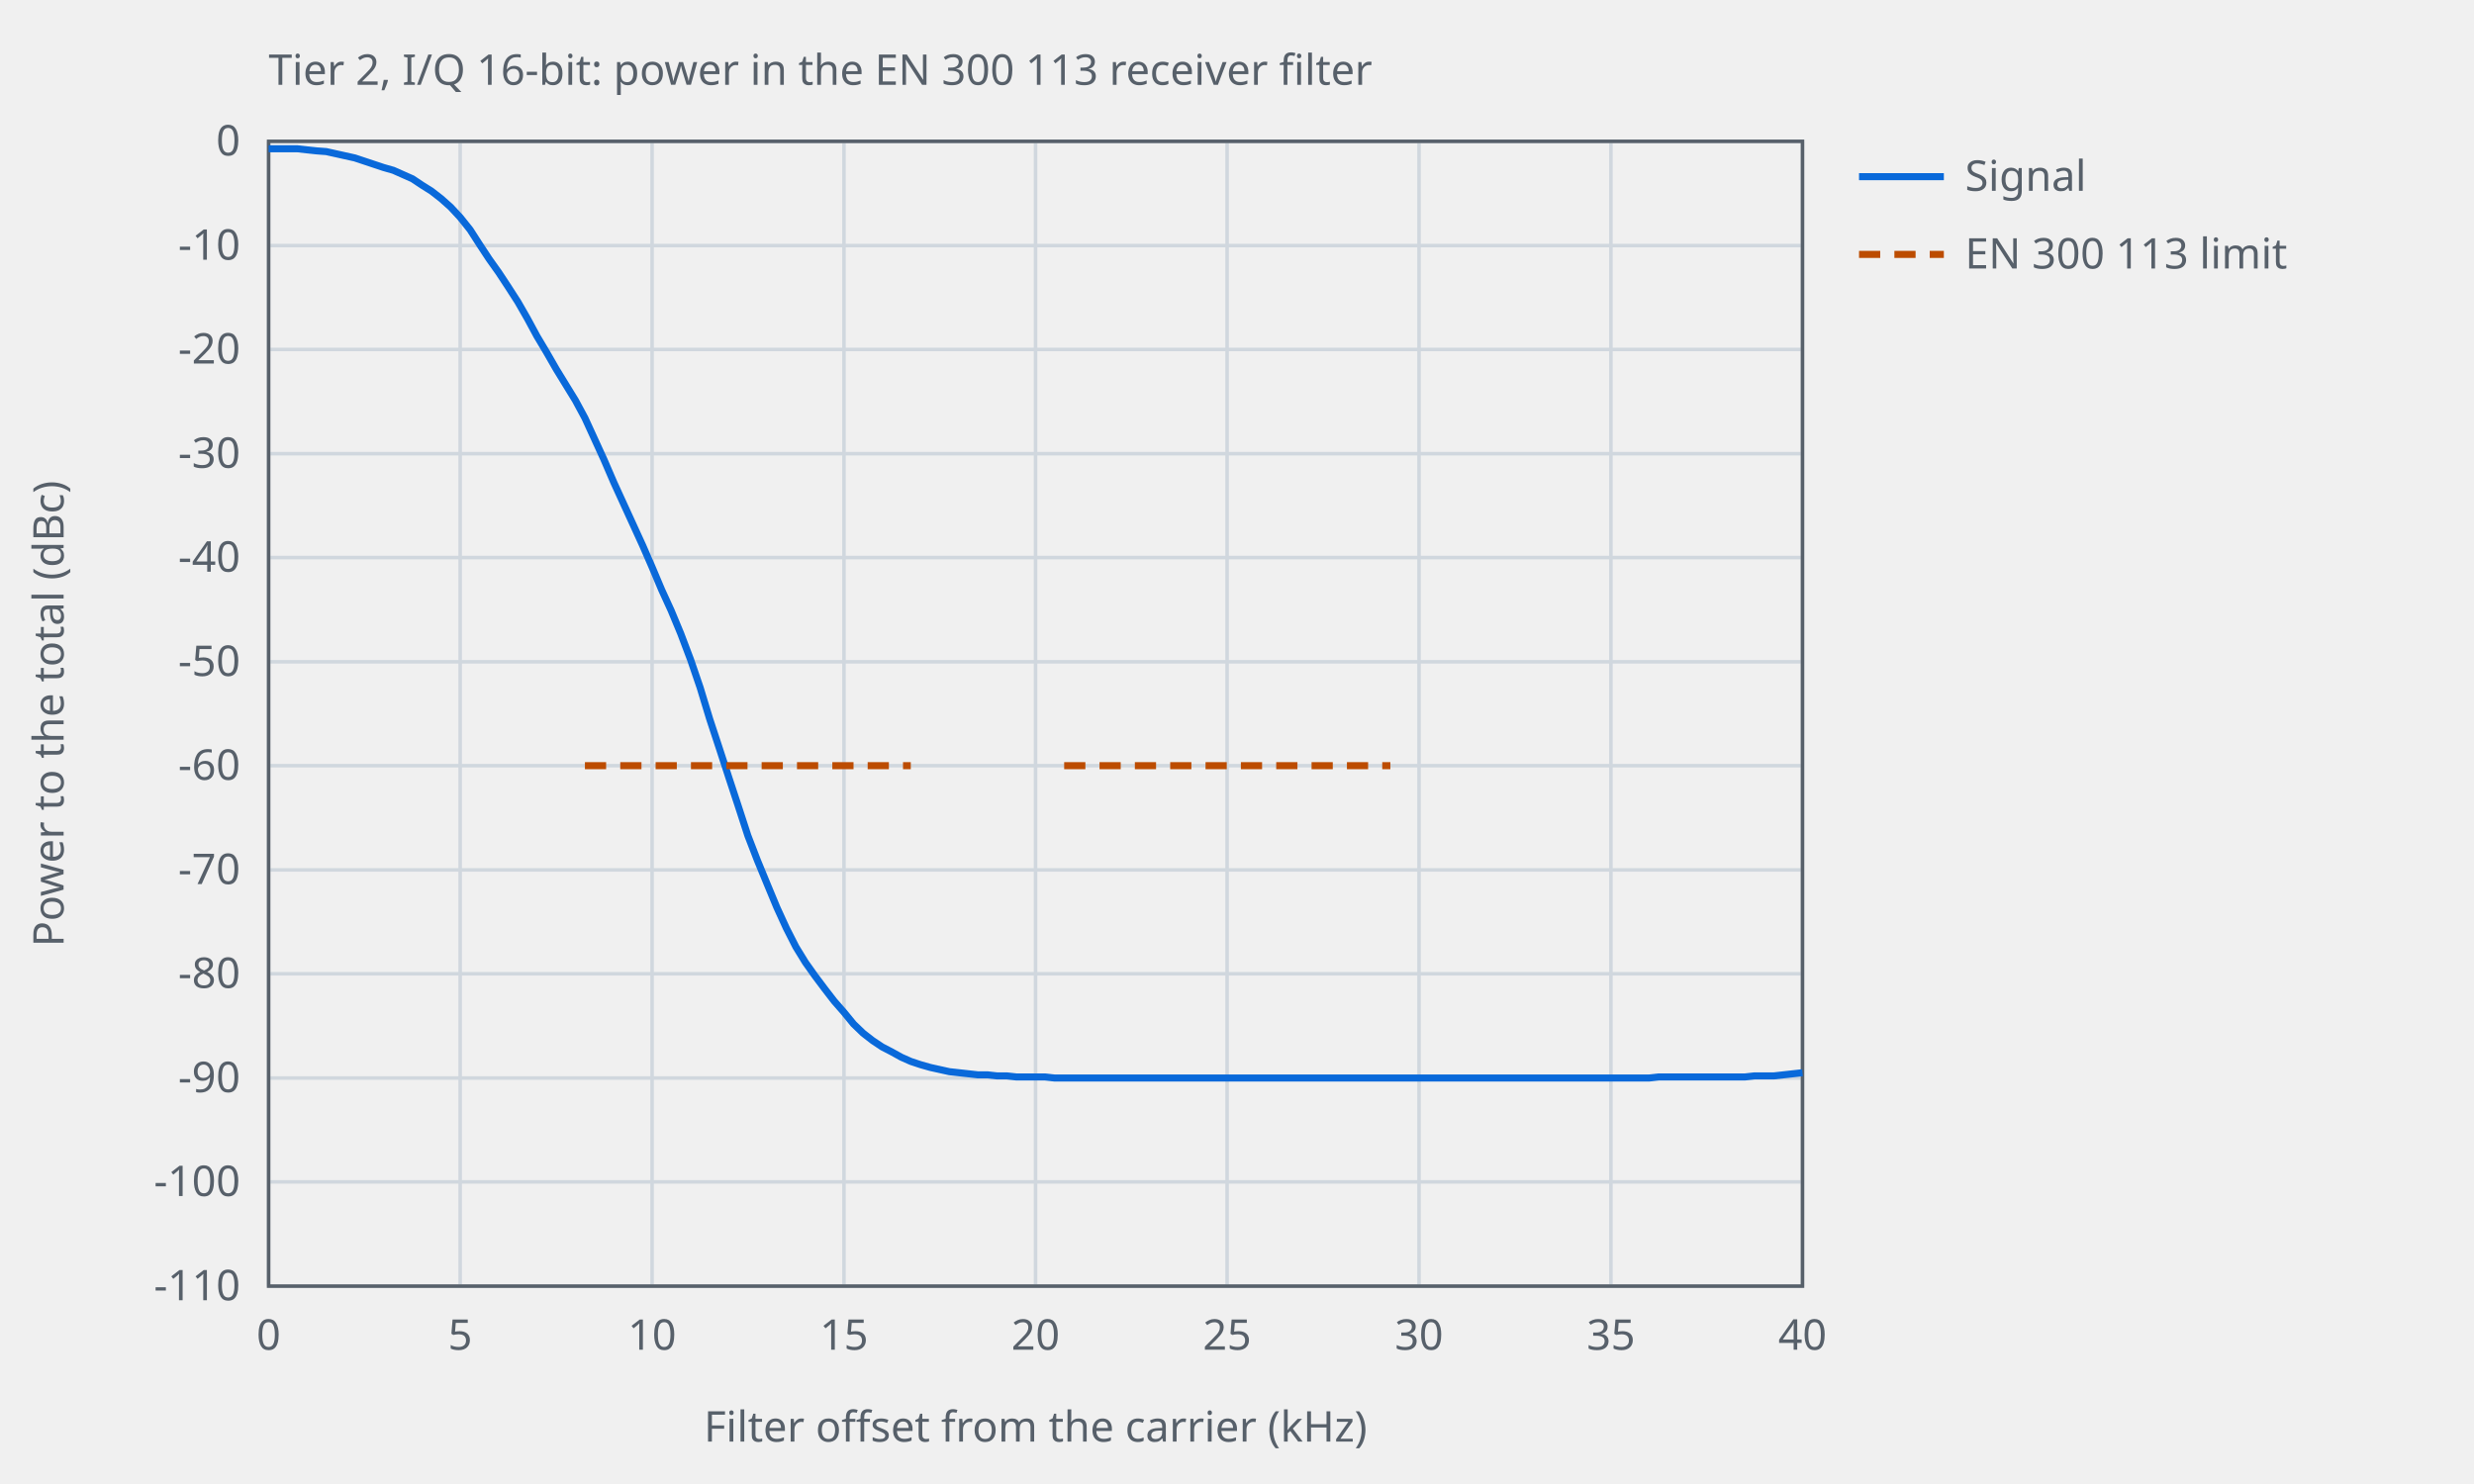
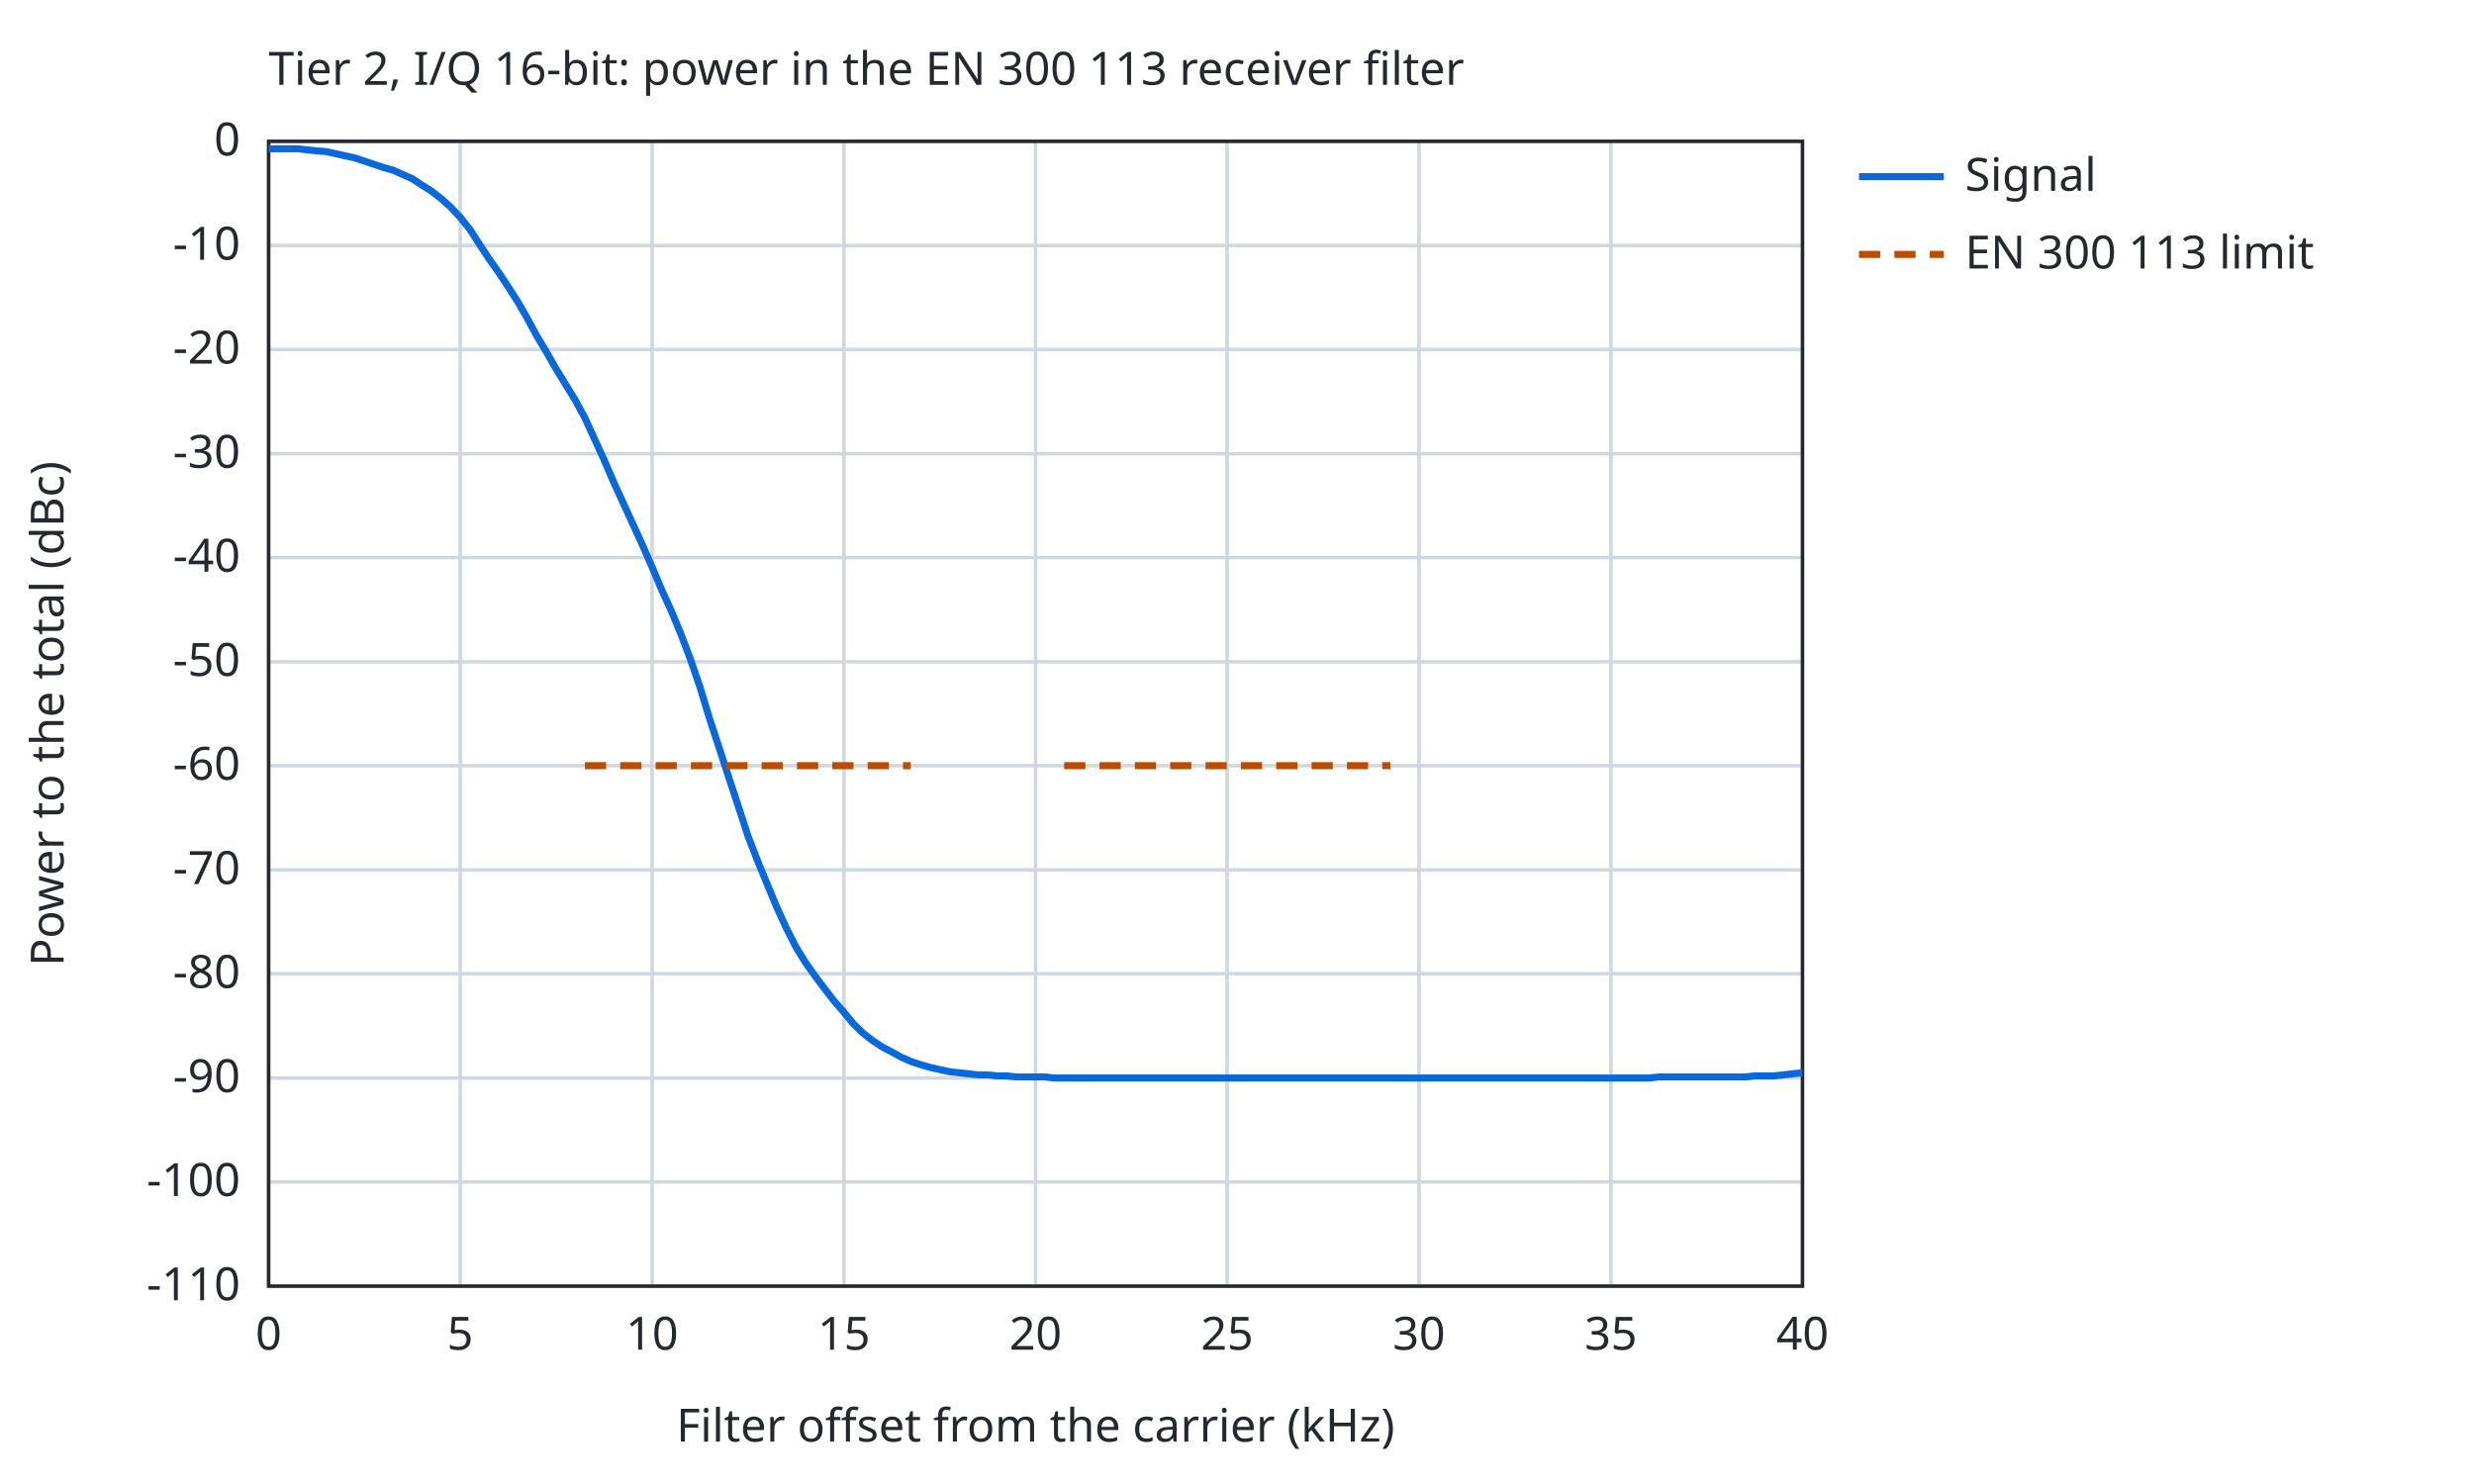
<svg xmlns="http://www.w3.org/2000/svg" width="700" height="420" viewBox="0 0 700 420">
-   <style>text{font-family:sans-serif;font-size:12px;fill:#57606a}.ax{stroke:#57606a;stroke-width:1;fill:none}.gr{stroke:#d0d7de;stroke-width:1}.mi{stroke:#eaeef2;stroke-width:1}.r0{stroke:#6e7781}.r1{stroke:#bc4c00}.r2{stroke:#8250df}.s1{stroke:#cf222e}.s2{stroke:#0969da}.s3{stroke:#1a7f37}.s4{stroke:#9a6700}.f1{fill:#cf222e}.f2{fill:#0969da}.f3{fill:#1a7f37}.f4{fill:#9a6700}.l{fill:none;stroke-width:2}.p{fill:none;stroke-width:1.5}.e{fill:none;stroke-width:1;stroke-opacity:.35}@media (prefers-color-scheme:dark){text{fill:#c9d1d9}.ax{stroke:#8b949e}.gr{stroke:#30363d}.mi{stroke:#21262d}.r0{stroke:#8b949e}.r1{stroke:#f0883e}.r2{stroke:#d2a8ff}.s1{stroke:#ff7b72}.s2{stroke:#58a6ff}.s3{stroke:#3fb950}.s4{stroke:#d29922}.f1{fill:#ff7b72}.f2{fill:#58a6ff}.f3{fill:#3fb950}.f4{fill:#d29922}}</style>
+   <style>text{font-family:sans-serif;font-size:13px;fill:#24292f}.bg{fill:#ffffff}.ax{stroke:#24292f;stroke-width:1;fill:none}.gr{stroke:#d0d7de;stroke-width:1}.mi{stroke:#eaeef2;stroke-width:1}.r0{stroke:#6e7781}.r1{stroke:#bc4c00}.r2{stroke:#8250df}.s1{stroke:#cf222e}.s2{stroke:#0969da}.s3{stroke:#1a7f37}.s4{stroke:#9a6700}.f1{fill:#cf222e}.f2{fill:#0969da}.f3{fill:#1a7f37}.f4{fill:#9a6700}.l{fill:none;stroke-width:2}.p{fill:none;stroke-width:1.5}.e{fill:none;stroke-width:1;stroke-opacity:.35}@media (prefers-color-scheme:dark){text{fill:#e6edf3}.bg{fill:#0d1117}.ax{stroke:#8b949e}.gr{stroke:#30363d}.mi{stroke:#21262d}.r0{stroke:#8b949e}.r1{stroke:#f0883e}.r2{stroke:#d2a8ff}.s1{stroke:#ff7b72}.s2{stroke:#58a6ff}.s3{stroke:#3fb950}.s4{stroke:#d29922}.f1{fill:#ff7b72}.f2{fill:#58a6ff}.f3{fill:#3fb950}.f4{fill:#d29922}}</style>
+   <rect class="bg" width="100%" height="100%" />
  <text x="76.0" y="24">Tier 2, I/Q 16-bit: power in the EN 300 113 receiver filter</text>
  <line class="gr" x1="76.0" y1="364.0" x2="76.0" y2="40.0" />
  <text x="76.0" y="382.0" text-anchor="middle">0</text>
  <line class="gr" x1="130.2" y1="364.0" x2="130.2" y2="40.0" />
  <text x="130.2" y="382.0" text-anchor="middle">5</text>
  <line class="gr" x1="184.5" y1="364.0" x2="184.5" y2="40.0" />
  <text x="184.5" y="382.0" text-anchor="middle">10</text>
  <line class="gr" x1="238.8" y1="364.0" x2="238.8" y2="40.0" />
  <text x="238.8" y="382.0" text-anchor="middle">15</text>
  <line class="gr" x1="293.0" y1="364.0" x2="293.0" y2="40.0" />
  <text x="293.0" y="382.0" text-anchor="middle">20</text>
  <line class="gr" x1="347.2" y1="364.0" x2="347.2" y2="40.0" />
  <text x="347.2" y="382.0" text-anchor="middle">25</text>
  <line class="gr" x1="401.5" y1="364.0" x2="401.5" y2="40.0" />
  <text x="401.5" y="382.0" text-anchor="middle">30</text>
  <line class="gr" x1="455.8" y1="364.0" x2="455.8" y2="40.0" />
  <text x="455.8" y="382.0" text-anchor="middle">35</text>
  <line class="gr" x1="510.0" y1="364.0" x2="510.0" y2="40.0" />
  <text x="510.0" y="382.0" text-anchor="middle">40</text>
  <line class="gr" x1="76.0" y1="364.0" x2="510.0" y2="364.0" />
  <text x="68.0" y="368.0" text-anchor="end">-110</text>
  <line class="gr" x1="76.0" y1="334.5" x2="510.0" y2="334.5" />
  <text x="68.0" y="338.5" text-anchor="end">-100</text>
  <line class="gr" x1="76.0" y1="305.1" x2="510.0" y2="305.1" />
  <text x="68.0" y="309.1" text-anchor="end">-90</text>
  <line class="gr" x1="76.0" y1="275.6" x2="510.0" y2="275.6" />
  <text x="68.0" y="279.6" text-anchor="end">-80</text>
  <line class="gr" x1="76.0" y1="246.2" x2="510.0" y2="246.2" />
  <text x="68.0" y="250.2" text-anchor="end">-70</text>
  <line class="gr" x1="76.0" y1="216.7" x2="510.0" y2="216.7" />
  <text x="68.0" y="220.7" text-anchor="end">-60</text>
  <line class="gr" x1="76.0" y1="187.3" x2="510.0" y2="187.3" />
  <text x="68.0" y="191.3" text-anchor="end">-50</text>
  <line class="gr" x1="76.0" y1="157.8" x2="510.0" y2="157.8" />
  <text x="68.0" y="161.8" text-anchor="end">-40</text>
  <line class="gr" x1="76.0" y1="128.4" x2="510.0" y2="128.4" />
  <text x="68.0" y="132.4" text-anchor="end">-30</text>
  <line class="gr" x1="76.0" y1="98.9" x2="510.0" y2="98.9" />
  <text x="68.0" y="102.9" text-anchor="end">-20</text>
  <line class="gr" x1="76.0" y1="69.5" x2="510.0" y2="69.5" />
  <text x="68.0" y="73.5" text-anchor="end">-10</text>
  <line class="gr" x1="76.0" y1="40.0" x2="510.0" y2="40.0" />
  <text x="68.0" y="44.0" text-anchor="end">0</text>
  <rect class="ax" x="76.0" y="40.0" width="434.0" height="324.0" />
  <text x="293.0" y="408.0" text-anchor="middle">Filter offset from the carrier (kHz)</text>
  <text x="18" y="202.0" text-anchor="middle" transform="rotate(-90 18 202.0)">Power to the total (dBc)</text>
  <path class="l s2" d="M76.0,42.1 L78.7,42.1 L81.4,42.1 L84.1,42.1 L86.8,42.4 L89.6,42.7 L92.3,42.9 L95.0,43.5 L97.7,44.1 L100.4,44.7 L103.1,45.6 L105.8,46.5 L108.5,47.4 L111.3,48.2 L114.0,49.4 L116.7,50.6 L119.4,52.4 L122.1,54.1 L124.8,56.2 L127.5,58.6 L130.2,61.5 L133.0,65.0 L135.7,69.2 L138.4,73.3 L141.1,77.1 L143.8,81.2 L146.5,85.4 L149.2,90.1 L151.9,95.1 L154.7,99.8 L157.4,104.5 L160.1,108.9 L162.8,113.3 L165.5,118.3 L168.2,124.2 L170.9,130.1 L173.7,136.6 L176.4,142.5 L179.1,148.4 L181.8,154.3 L184.5,160.5 L187.2,166.9 L189.9,172.8 L192.6,179.3 L195.4,186.7 L198.1,194.6 L200.8,203.5 L203.5,211.7 L206.2,220.0 L208.9,228.2 L211.6,236.5 L214.3,243.5 L217.1,250.3 L219.8,256.8 L222.5,262.7 L225.2,268.0 L227.9,272.4 L230.6,276.2 L233.3,279.8 L236.0,283.3 L238.8,286.5 L241.5,289.8 L244.2,292.4 L246.9,294.5 L249.6,296.3 L252.3,297.7 L255.0,299.2 L257.7,300.4 L260.4,301.3 L263.2,302.1 L265.9,302.7 L268.6,303.3 L271.3,303.6 L274.0,303.9 L276.7,304.2 L279.4,304.2 L282.1,304.5 L284.9,304.5 L287.6,304.8 L290.3,304.8 L293.0,304.8 L295.7,304.8 L298.4,305.1 L301.1,305.1 L303.9,305.1 L306.6,305.1 L309.3,305.1 L312.0,305.1 L314.7,305.1 L317.4,305.1 L320.1,305.1 L322.8,305.1 L325.5,305.1 L328.3,305.1 L331.0,305.1 L333.7,305.1 L336.4,305.1 L339.1,305.1 L341.8,305.1 L344.5,305.1 L347.2,305.1 L350.0,305.1 L352.7,305.1 L355.4,305.1 L358.1,305.1 L360.8,305.1 L363.5,305.1 L366.2,305.1 L369.0,305.1 L371.7,305.1 L374.4,305.1 L377.1,305.1 L379.8,305.1 L382.5,305.1 L385.2,305.1 L387.9,305.1 L390.6,305.1 L393.4,305.1 L396.1,305.1 L398.8,305.1 L401.5,305.1 L404.2,305.1 L406.9,305.1 L409.6,305.1 L412.4,305.1 L415.1,305.1 L417.8,305.1 L420.5,305.1 L423.2,305.1 L425.9,305.1 L428.6,305.1 L431.3,305.1 L434.0,305.1 L436.8,305.1 L439.5,305.1 L442.2,305.1 L444.9,305.1 L447.6,305.1 L450.3,305.1 L453.0,305.1 L455.8,305.1 L458.5,305.1 L461.2,305.1 L463.9,305.1 L466.6,305.1 L469.3,304.8 L472.0,304.8 L474.7,304.8 L477.5,304.8 L480.2,304.8 L482.9,304.8 L485.6,304.8 L488.3,304.8 L491.0,304.8 L493.7,304.8 L496.4,304.5 L499.1,304.5 L501.9,304.5 L504.6,304.2 L507.3,303.9 L510.0,303.6" />
  <line class="l s2" x1="526.0" y1="50.0" x2="550.0" y2="50.0" />
  <text x="556.0" y="54.0">Signal</text>
  <path class="l r1" stroke-dasharray="6 4" d="M165.5,216.7 L257.7,216.7" />
  <line class="l r1" stroke-dasharray="6 4" x1="526.0" y1="72.0" x2="550.0" y2="72.0" />
  <text x="556.0" y="76.0">EN 300 113 limit</text>
  <path class="l r1" stroke-dasharray="6 4" d="M301.1,216.7 L393.4,216.7" />
</svg>
